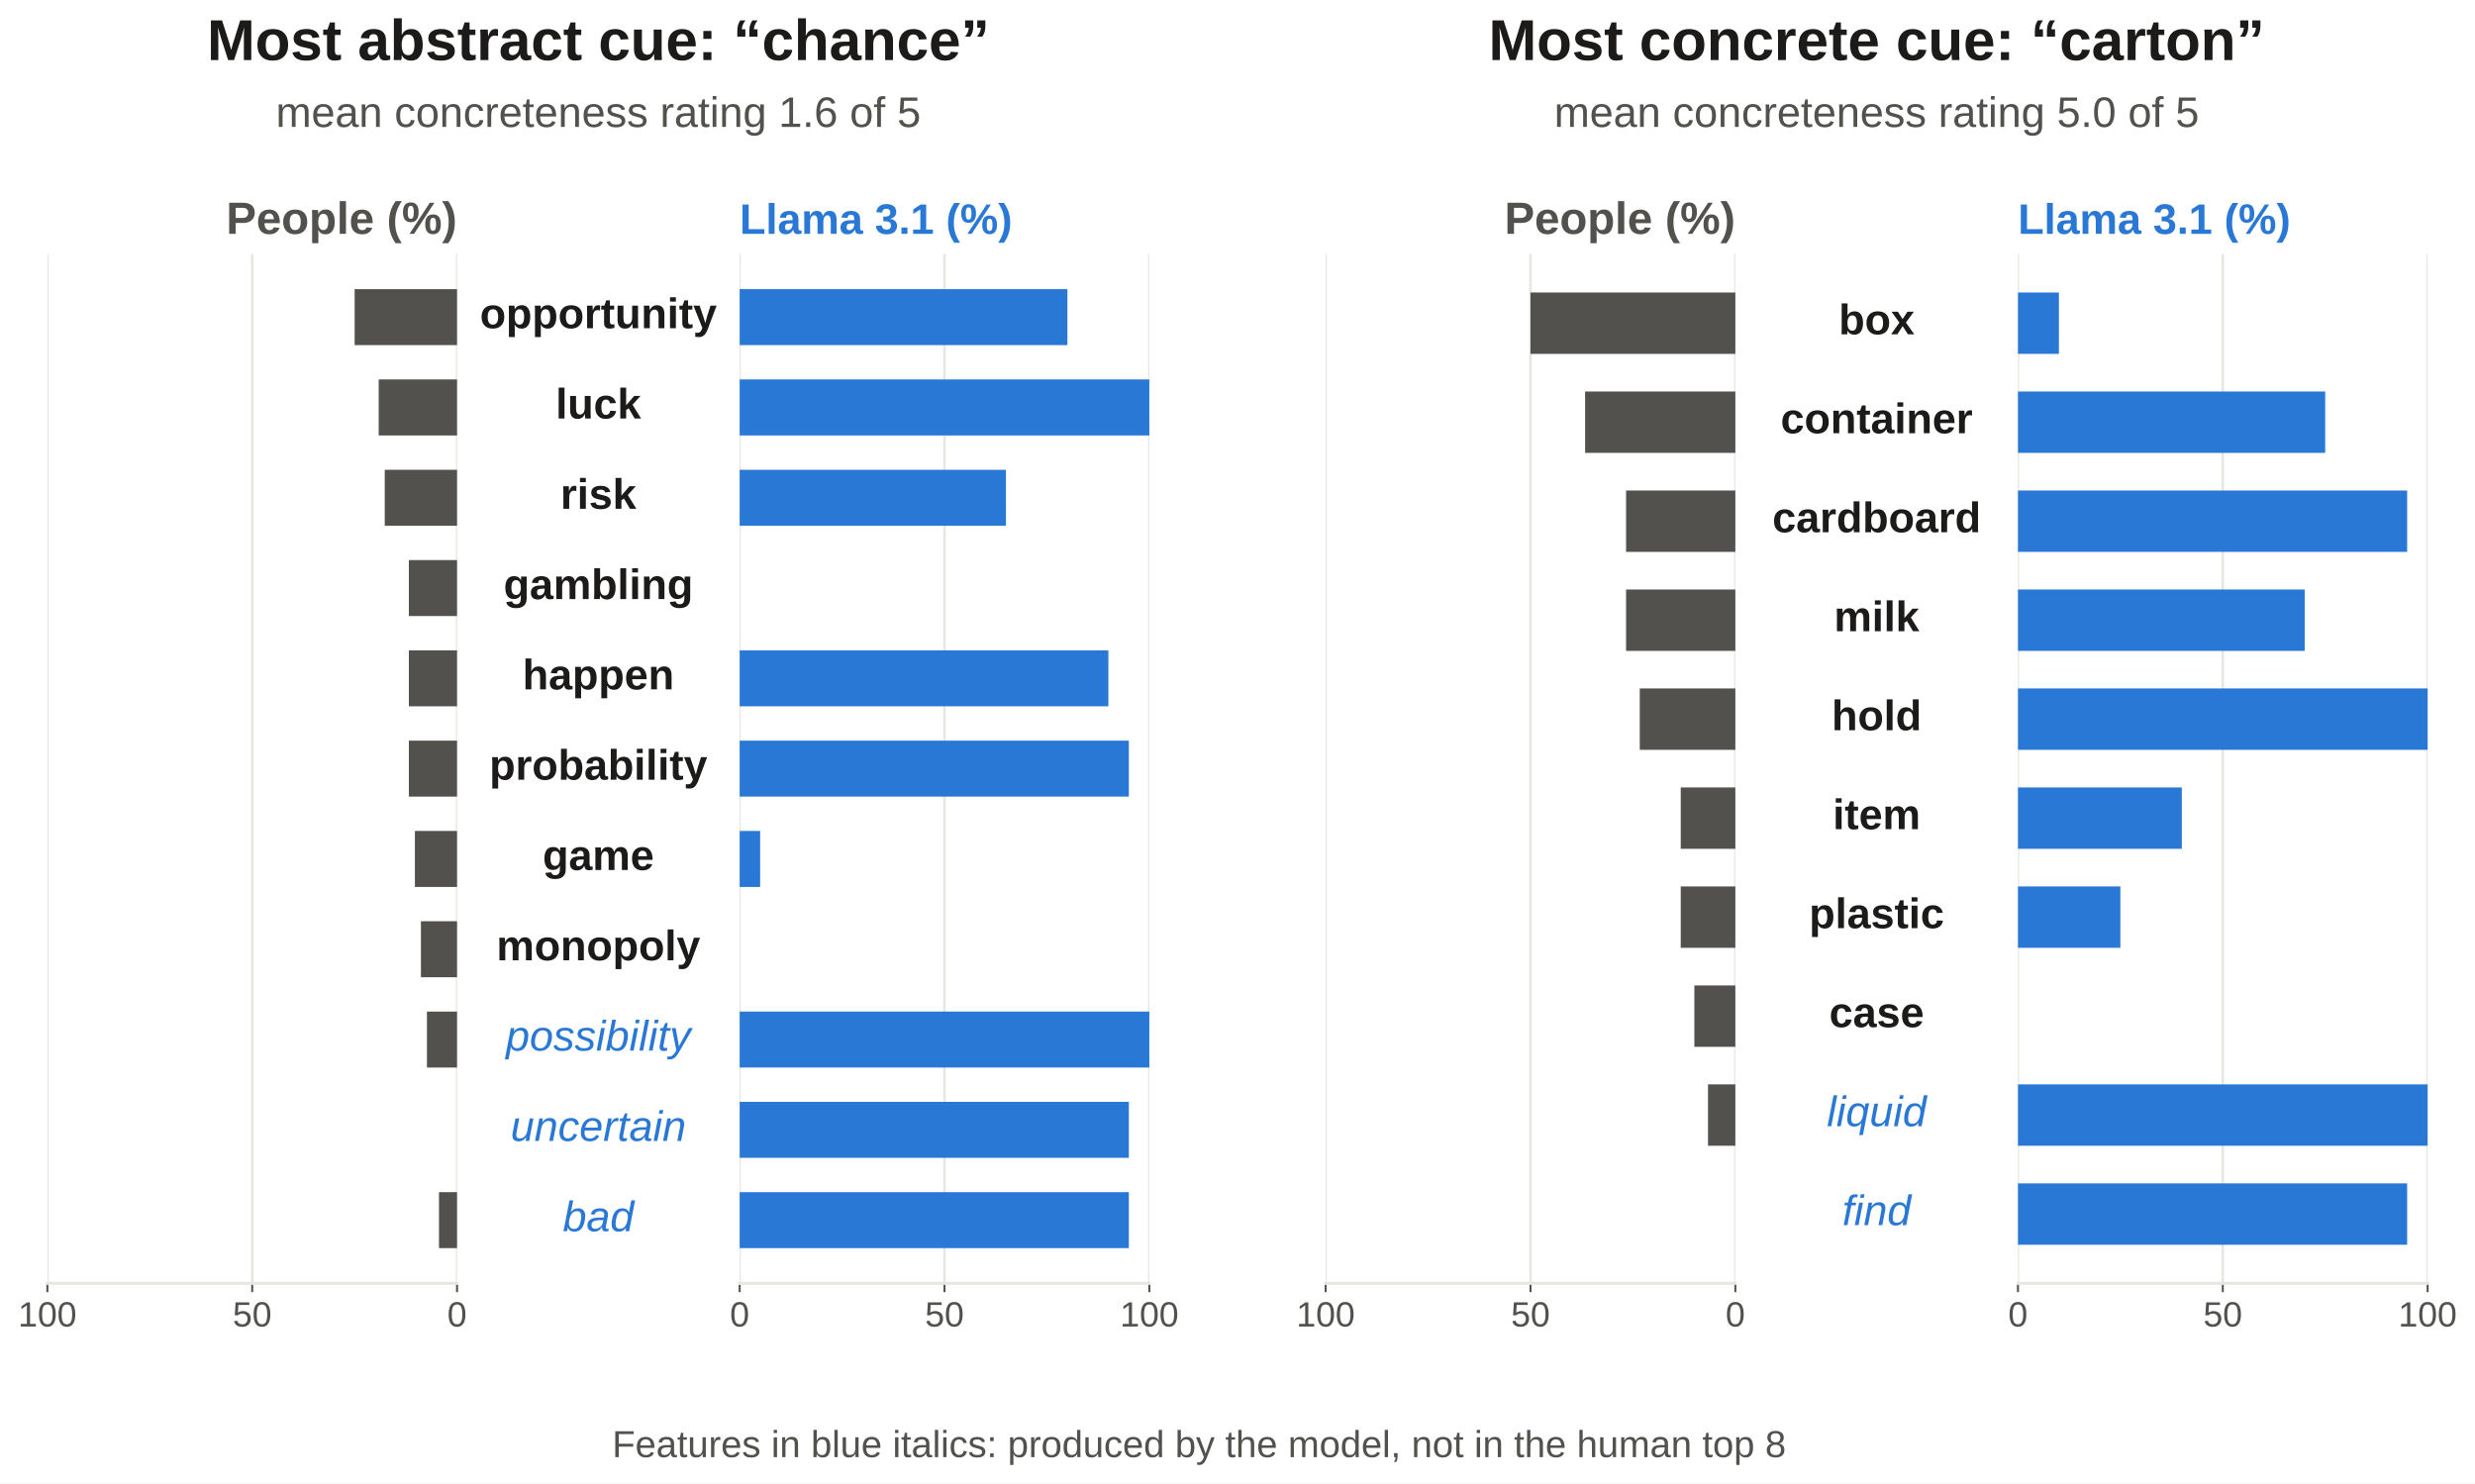
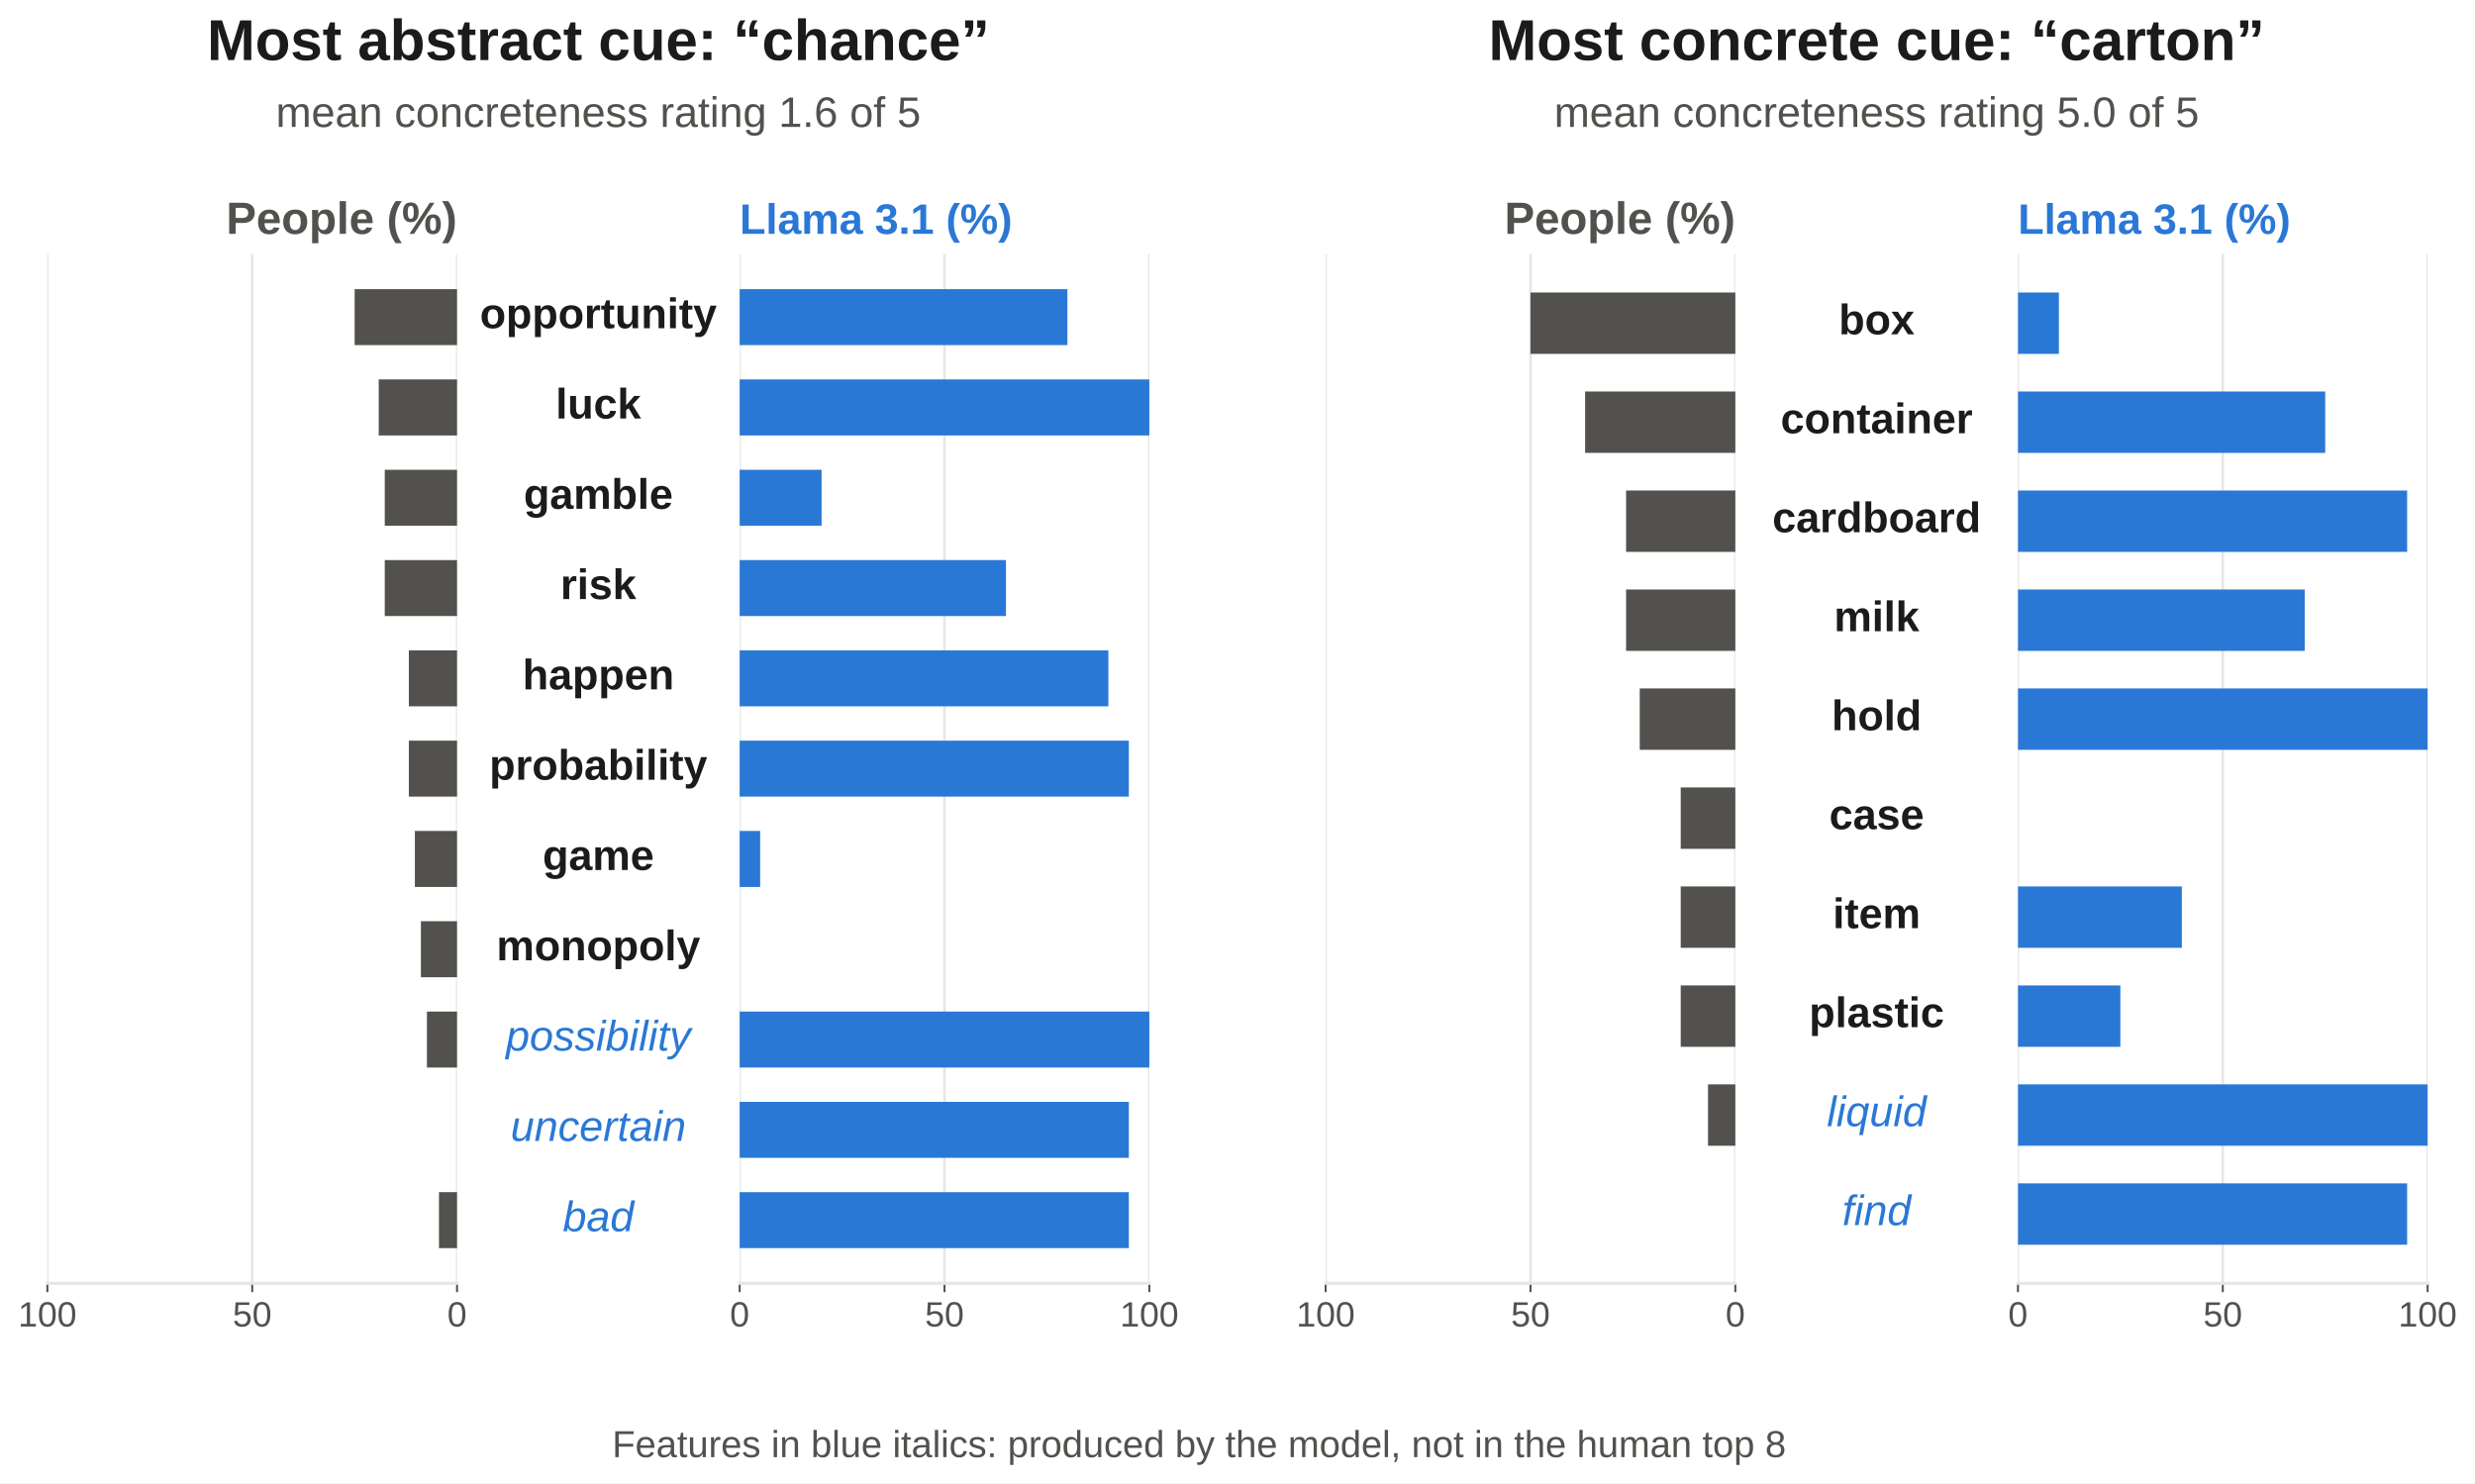
<svg xmlns="http://www.w3.org/2000/svg" xmlns:xlink="http://www.w3.org/1999/xlink" width="986.356pt" height="591.078pt" viewBox="0 0 986.356 591.078" version="1.1">
  <defs>
    <style type="text/css">*{stroke-linejoin: round; stroke-linecap: butt}</style>
  </defs>
  <g id="figure_1">
    <g id="patch_1">
      <path d="M 0 591.078  L 986.356 591.078  L 986.356 0  L 0 0  z " style="fill: #ffffff" />
    </g>
    <g id="axes_1">
      <g id="patch_2">
        <path d="M 18.878 511.457  L 182.145 511.457  L 182.145 101.201  L 18.878 101.201  z " style="fill: #ffffff" />
      </g>
      <g id="matplotlib.axis_1">
        <g id="xtick_1">
          <g id="line2d_1">
-             <path d="M 182.145 511.457  L 182.145 101.201  " clip-path="url(#p953171a28f)" style="fill: none; stroke: #e7e6e2; stroke-linecap: square" />
+             <path d="M 182.145 511.457  L 182.145 101.201  " clip-path="url(#p62445a6a91)" style="fill: none; stroke: #e7e6e2; stroke-linecap: square" />
          </g>
          <g id="line2d_2">
            <defs>
-               <path id="m7b5b91d0e2" d="M 0 0  L 0 3.5  " style="stroke: #52514e; stroke-width: 0.8" />
+               <path id="m4c36b9e088" d="M 0 0  L 0 3.5  " style="stroke: #52514e; stroke-width: 0.8" />
            </defs>
            <g>
-               <use xlink:href="#m7b5b91d0e2" x="182.145" y="511.457" style="fill: #52514e; stroke: #52514e; stroke-width: 0.8" />
+               <use xlink:href="#m4c36b9e088" x="182.145" y="511.457" style="fill: #52514e; stroke: #52514e; stroke-width: 0.8" />
            </g>
          </g>
          <g id="text_1">
            <text style="font-size: 14px; font-family: 'Arial', 'Helvetica Neue', 'DejaVu Sans'; text-anchor: middle; fill: #52514e" x="182.145" y="528.649" transform="rotate(-0 182.145 528.649)">0</text>
          </g>
        </g>
        <g id="xtick_2">
          <g id="line2d_3">
-             <path d="M 100.512 511.457  L 100.512 101.201  " clip-path="url(#p953171a28f)" style="fill: none; stroke: #e7e6e2; stroke-linecap: square" />
+             <path d="M 100.512 511.457  L 100.512 101.201  " clip-path="url(#p62445a6a91)" style="fill: none; stroke: #e7e6e2; stroke-linecap: square" />
          </g>
          <g id="line2d_4">
            <g>
-               <use xlink:href="#m7b5b91d0e2" x="100.512" y="511.457" style="fill: #52514e; stroke: #52514e; stroke-width: 0.8" />
+               <use xlink:href="#m4c36b9e088" x="100.512" y="511.457" style="fill: #52514e; stroke: #52514e; stroke-width: 0.8" />
            </g>
          </g>
          <g id="text_2">
            <text style="font-size: 14px; font-family: 'Arial', 'Helvetica Neue', 'DejaVu Sans'; text-anchor: middle; fill: #52514e" x="100.512" y="528.649" transform="rotate(-0 100.5115 528.649)">50</text>
          </g>
        </g>
        <g id="xtick_3">
          <g id="line2d_5">
-             <path d="M 18.878 511.457  L 18.878 101.201  " clip-path="url(#p953171a28f)" style="fill: none; stroke: #e7e6e2; stroke-linecap: square" />
+             <path d="M 18.878 511.457  L 18.878 101.201  " clip-path="url(#p62445a6a91)" style="fill: none; stroke: #e7e6e2; stroke-linecap: square" />
          </g>
          <g id="line2d_6">
            <g>
-               <use xlink:href="#m7b5b91d0e2" x="18.878" y="511.457" style="fill: #52514e; stroke: #52514e; stroke-width: 0.8" />
+               <use xlink:href="#m4c36b9e088" x="18.878" y="511.457" style="fill: #52514e; stroke: #52514e; stroke-width: 0.8" />
            </g>
          </g>
          <g id="text_3">
            <text style="font-size: 14px; font-family: 'Arial', 'Helvetica Neue', 'DejaVu Sans'; text-anchor: middle; fill: #52514e" x="18.878" y="528.649" transform="rotate(-0 18.87797 528.649)">100</text>
          </g>
        </g>
      </g>
      <g id="matplotlib.axis_2" />
      <g id="patch_3">
        <path d="M 18.878 511.457  L 182.145 511.457  " style="fill: none; stroke: #e7e6e2; stroke-width: 1.2; stroke-linejoin: miter; stroke-linecap: square" />
      </g>
      <g id="patch_4">
-         <path d="M 182.145 137.548  L 141.328 137.548  L 141.328 115.236  L 182.145 115.236  z " clip-path="url(#p953171a28f)" style="fill: #52514e" />
+         <path d="M 182.145 137.548  L 141.328 137.548  L 141.328 115.236  L 182.145 115.236  z " clip-path="url(#p62445a6a91)" style="fill: #52514e" />
      </g>
      <g id="patch_5">
-         <path d="M 182.145 173.535  L 150.928 173.535  L 150.928 151.223  L 182.145 151.223  z " clip-path="url(#p953171a28f)" style="fill: #52514e" />
+         <path d="M 182.145 173.535  L 150.932 173.535  L 150.932 151.223  L 182.145 151.223  z " clip-path="url(#p62445a6a91)" style="fill: #52514e" />
      </g>
      <g id="patch_6">
-         <path d="M 182.145 209.523  L 153.328 209.523  L 153.328 187.21  L 182.145 187.21  z " clip-path="url(#p953171a28f)" style="fill: #52514e" />
+         <path d="M 182.145 209.523  L 153.333 209.523  L 153.333 187.21  L 182.145 187.21  z " clip-path="url(#p62445a6a91)" style="fill: #52514e" />
      </g>
      <g id="patch_7">
-         <path d="M 182.145 245.51  L 162.945 245.51  L 162.945 223.198  L 182.145 223.198  z " clip-path="url(#p953171a28f)" style="fill: #52514e" />
+         <path d="M 182.145 245.51  L 153.333 245.51  L 153.333 223.198  L 182.145 223.198  z " clip-path="url(#p62445a6a91)" style="fill: #52514e" />
      </g>
      <g id="patch_8">
-         <path d="M 182.145 281.497  L 162.945 281.497  L 162.945 259.185  L 182.145 259.185  z " clip-path="url(#p953171a28f)" style="fill: #52514e" />
+         <path d="M 182.145 281.497  L 162.937 281.497  L 162.937 259.185  L 182.145 259.185  z " clip-path="url(#p62445a6a91)" style="fill: #52514e" />
      </g>
      <g id="patch_9">
-         <path d="M 182.145 317.485  L 162.945 317.485  L 162.945 295.173  L 182.145 295.173  z " clip-path="url(#p953171a28f)" style="fill: #52514e" />
+         <path d="M 182.145 317.485  L 162.937 317.485  L 162.937 295.173  L 182.145 295.173  z " clip-path="url(#p62445a6a91)" style="fill: #52514e" />
      </g>
      <g id="patch_10">
-         <path d="M 182.145 353.472  L 165.345 353.472  L 165.345 331.16  L 182.145 331.16  z " clip-path="url(#p953171a28f)" style="fill: #52514e" />
+         <path d="M 182.145 353.472  L 165.338 353.472  L 165.338 331.16  L 182.145 331.16  z " clip-path="url(#p62445a6a91)" style="fill: #52514e" />
      </g>
      <g id="patch_11">
-         <path d="M 182.145 389.459  L 167.745 389.459  L 167.745 367.147  L 182.145 367.147  z " clip-path="url(#p953171a28f)" style="fill: #52514e" />
+         <path d="M 182.145 389.459  L 167.739 389.459  L 167.739 367.147  L 182.145 367.147  z " clip-path="url(#p62445a6a91)" style="fill: #52514e" />
      </g>
      <g id="patch_12">
-         <path d="M 182.145 425.447  L 170.145 425.447  L 170.145 403.135  L 182.145 403.135  z " clip-path="url(#p953171a28f)" style="fill: #52514e" />
+         <path d="M 182.145 425.447  L 170.14 425.447  L 170.14 403.135  L 182.145 403.135  z " clip-path="url(#p62445a6a91)" style="fill: #52514e" />
      </g>
      <g id="patch_13">
-         <path d="M 182.145 461.434  L 182.145 461.434  L 182.145 439.122  L 182.145 439.122  z " clip-path="url(#p953171a28f)" style="fill: #52514e" />
+         <path d="M 182.145 461.434  L 182.145 461.434  L 182.145 439.122  L 182.145 439.122  z " clip-path="url(#p62445a6a91)" style="fill: #52514e" />
      </g>
      <g id="patch_14">
-         <path d="M 182.145 497.422  L 174.945 497.422  L 174.945 475.109  L 182.145 475.109  z " clip-path="url(#p953171a28f)" style="fill: #52514e" />
+         <path d="M 182.145 497.422  L 174.942 497.422  L 174.942 475.109  L 182.145 475.109  z " clip-path="url(#p62445a6a91)" style="fill: #52514e" />
      </g>
      <g id="text_4">
        <text style="font-weight: 700; font-size: 18px; font-family: 'Arial', 'Helvetica Neue', 'DejaVu Sans'; text-anchor: end; fill: #52514e" x="182.145" y="93.201" transform="rotate(-0 182.145 93.20063)">People (%)</text>
      </g>
    </g>
    <g id="axes_2">
      <g id="text_5">
        <text style="font-weight: 700; font-size: 17px; font-family: 'Arial', 'Helvetica Neue', 'DejaVu Sans'; text-anchor: middle; fill: #1c1b1a" x="238.461" y="130.791" transform="rotate(-0 238.4613 130.791)">opportunity</text>
      </g>
      <g id="text_6">
        <text style="font-weight: 700; font-size: 17px; font-family: 'Arial', 'Helvetica Neue', 'DejaVu Sans'; text-anchor: middle; fill: #1c1b1a" x="238.461" y="166.779" transform="rotate(-0 238.4613 166.7786)">luck</text>
      </g>
      <g id="text_7">
-         <text style="font-weight: 700; font-size: 17px; font-family: 'Arial', 'Helvetica Neue', 'DejaVu Sans'; text-anchor: middle; fill: #1c1b1a" x="238.461" y="202.766" transform="rotate(-0 238.4613 202.7659)">risk</text>
+         <text style="font-weight: 700; font-size: 17px; font-family: 'Arial', 'Helvetica Neue', 'DejaVu Sans'; text-anchor: middle; fill: #1c1b1a" x="238.461" y="202.766" transform="rotate(-0 238.4613 202.7658)">gamble</text>
      </g>
      <g id="text_8">
-         <text style="font-weight: 700; font-size: 17px; font-family: 'Arial', 'Helvetica Neue', 'DejaVu Sans'; text-anchor: middle; fill: #1c1b1a" x="238.461" y="238.753" transform="rotate(-0 238.4613 238.7531)">gambling</text>
+         <text style="font-weight: 700; font-size: 17px; font-family: 'Arial', 'Helvetica Neue', 'DejaVu Sans'; text-anchor: middle; fill: #1c1b1a" x="238.461" y="238.753" transform="rotate(-0 238.4613 238.7533)">risk</text>
      </g>
      <g id="text_9">
        <text style="font-weight: 700; font-size: 17px; font-family: 'Arial', 'Helvetica Neue', 'DejaVu Sans'; text-anchor: middle; fill: #1c1b1a" x="238.461" y="274.741" transform="rotate(-0 238.4613 274.7407)">happen</text>
      </g>
      <g id="text_10">
        <text style="font-weight: 700; font-size: 17px; font-family: 'Arial', 'Helvetica Neue', 'DejaVu Sans'; text-anchor: middle; fill: #1c1b1a" x="238.461" y="310.728" transform="rotate(-0 238.4613 310.7279)">probability</text>
      </g>
      <g id="text_11">
        <text style="font-weight: 700; font-size: 17px; font-family: 'Arial', 'Helvetica Neue', 'DejaVu Sans'; text-anchor: middle; fill: #1c1b1a" x="238.461" y="346.715" transform="rotate(-0 238.4613 346.7152)">game</text>
      </g>
      <g id="text_12">
        <text style="font-weight: 700; font-size: 17px; font-family: 'Arial', 'Helvetica Neue', 'DejaVu Sans'; text-anchor: middle; fill: #1c1b1a" x="238.461" y="382.703" transform="rotate(-0 238.4613 382.7026)">monopoly</text>
      </g>
      <g id="text_13">
        <text style="font-style: italic; font-size: 17px; font-family: 'Arial', 'Helvetica Neue', 'DejaVu Sans'; text-anchor: middle; fill: #2a78d6" x="238.461" y="418.69" transform="rotate(-0 238.4613 418.69)">possibility</text>
      </g>
      <g id="text_14">
        <text style="font-style: italic; font-size: 17px; font-family: 'Arial', 'Helvetica Neue', 'DejaVu Sans'; text-anchor: middle; fill: #2a78d6" x="238.461" y="454.702" transform="rotate(-0 238.4613 454.7024)">uncertain</text>
      </g>
      <g id="text_15">
        <text style="font-style: italic; font-size: 17px; font-family: 'Arial', 'Helvetica Neue', 'DejaVu Sans'; text-anchor: middle; fill: #2a78d6" x="238.461" y="490.69" transform="rotate(-0 238.4613 490.6898)">bad</text>
      </g>
    </g>
    <g id="axes_3">
      <g id="patch_15">
        <path d="M 294.778 511.457  L 458.045 511.457  L 458.045 101.201  L 294.778 101.201  z " style="fill: #ffffff" />
      </g>
      <g id="matplotlib.axis_3">
        <g id="xtick_4">
          <g id="line2d_7">
-             <path d="M 294.778 511.457  L 294.778 101.201  " clip-path="url(#p96e1a217f8)" style="fill: none; stroke: #e7e6e2; stroke-linecap: square" />
+             <path d="M 294.778 511.457  L 294.778 101.201  " clip-path="url(#p004b8bed8c)" style="fill: none; stroke: #e7e6e2; stroke-linecap: square" />
          </g>
          <g id="line2d_8">
            <g>
-               <use xlink:href="#m7b5b91d0e2" x="294.778" y="511.457" style="fill: #52514e; stroke: #52514e; stroke-width: 0.8" />
+               <use xlink:href="#m4c36b9e088" x="294.778" y="511.457" style="fill: #52514e; stroke: #52514e; stroke-width: 0.8" />
            </g>
          </g>
          <g id="text_16">
            <text style="font-size: 14px; font-family: 'Arial', 'Helvetica Neue', 'DejaVu Sans'; text-anchor: middle; fill: #52514e" x="294.778" y="528.649" transform="rotate(-0 294.7776 528.649)">0</text>
          </g>
        </g>
        <g id="xtick_5">
          <g id="line2d_9">
-             <path d="M 376.411 511.457  L 376.411 101.201  " clip-path="url(#p96e1a217f8)" style="fill: none; stroke: #e7e6e2; stroke-linecap: square" />
+             <path d="M 376.411 511.457  L 376.411 101.201  " clip-path="url(#p004b8bed8c)" style="fill: none; stroke: #e7e6e2; stroke-linecap: square" />
          </g>
          <g id="line2d_10">
            <g>
-               <use xlink:href="#m7b5b91d0e2" x="376.411" y="511.457" style="fill: #52514e; stroke: #52514e; stroke-width: 0.8" />
+               <use xlink:href="#m4c36b9e088" x="376.411" y="511.457" style="fill: #52514e; stroke: #52514e; stroke-width: 0.8" />
            </g>
          </g>
          <g id="text_17">
            <text style="font-size: 14px; font-family: 'Arial', 'Helvetica Neue', 'DejaVu Sans'; text-anchor: middle; fill: #52514e" x="376.411" y="528.649" transform="rotate(-0 376.4111 528.649)">50</text>
          </g>
        </g>
        <g id="xtick_6">
          <g id="line2d_11">
-             <path d="M 458.045 511.457  L 458.045 101.201  " clip-path="url(#p96e1a217f8)" style="fill: none; stroke: #e7e6e2; stroke-linecap: square" />
+             <path d="M 458.045 511.457  L 458.045 101.201  " clip-path="url(#p004b8bed8c)" style="fill: none; stroke: #e7e6e2; stroke-linecap: square" />
          </g>
          <g id="line2d_12">
            <g>
-               <use xlink:href="#m7b5b91d0e2" x="458.045" y="511.457" style="fill: #52514e; stroke: #52514e; stroke-width: 0.8" />
+               <use xlink:href="#m4c36b9e088" x="458.045" y="511.457" style="fill: #52514e; stroke: #52514e; stroke-width: 0.8" />
            </g>
          </g>
          <g id="text_18">
            <text style="font-size: 14px; font-family: 'Arial', 'Helvetica Neue', 'DejaVu Sans'; text-anchor: middle; fill: #52514e" x="458.045" y="528.649" transform="rotate(-0 458.0446 528.649)">100</text>
          </g>
        </g>
      </g>
      <g id="matplotlib.axis_4" />
      <g id="patch_16">
        <path d="M 294.778 511.457  L 458.045 511.457  " style="fill: none; stroke: #e7e6e2; stroke-width: 1.2; stroke-linejoin: miter; stroke-linecap: square" />
      </g>
      <g id="patch_17">
-         <path d="M 294.778 137.548  L 425.391 137.548  L 425.391 115.236  L 294.778 115.236  z " clip-path="url(#p96e1a217f8)" style="fill: #2a78d6" />
+         <path d="M 294.778 137.548  L 425.391 137.548  L 425.391 115.236  L 294.778 115.236  z " clip-path="url(#p004b8bed8c)" style="fill: #2a78d6" />
      </g>
      <g id="patch_18">
-         <path d="M 294.778 173.535  L 458.045 173.535  L 458.045 151.223  L 294.778 151.223  z " clip-path="url(#p96e1a217f8)" style="fill: #2a78d6" />
+         <path d="M 294.778 173.535  L 458.045 173.535  L 458.045 151.223  L 294.778 151.223  z " clip-path="url(#p004b8bed8c)" style="fill: #2a78d6" />
      </g>
      <g id="patch_19">
-         <path d="M 294.778 209.523  L 400.901 209.523  L 400.901 187.21  L 294.778 187.21  z " clip-path="url(#p96e1a217f8)" style="fill: #2a78d6" />
+         <path d="M 294.778 209.523  L 327.431 209.523  L 327.431 187.21  L 294.778 187.21  z " clip-path="url(#p004b8bed8c)" style="fill: #2a78d6" />
      </g>
      <g id="patch_20">
-         <path d="M 294.778 245.51  L 294.778 245.51  L 294.778 223.198  L 294.778 223.198  z " clip-path="url(#p96e1a217f8)" style="fill: #2a78d6" />
+         <path d="M 294.778 245.51  L 400.901 245.51  L 400.901 223.198  L 294.778 223.198  z " clip-path="url(#p004b8bed8c)" style="fill: #2a78d6" />
      </g>
      <g id="patch_21">
-         <path d="M 294.778 281.497  L 441.718 281.497  L 441.718 259.185  L 294.778 259.185  z " clip-path="url(#p96e1a217f8)" style="fill: #2a78d6" />
+         <path d="M 294.778 281.497  L 441.718 281.497  L 441.718 259.185  L 294.778 259.185  z " clip-path="url(#p004b8bed8c)" style="fill: #2a78d6" />
      </g>
      <g id="patch_22">
-         <path d="M 294.778 317.485  L 449.881 317.485  L 449.881 295.173  L 294.778 295.173  z " clip-path="url(#p96e1a217f8)" style="fill: #2a78d6" />
+         <path d="M 294.778 317.485  L 449.881 317.485  L 449.881 295.173  L 294.778 295.173  z " clip-path="url(#p004b8bed8c)" style="fill: #2a78d6" />
      </g>
      <g id="patch_23">
-         <path d="M 294.778 353.472  L 302.941 353.472  L 302.941 331.16  L 294.778 331.16  z " clip-path="url(#p96e1a217f8)" style="fill: #2a78d6" />
+         <path d="M 294.778 353.472  L 302.941 353.472  L 302.941 331.16  L 294.778 331.16  z " clip-path="url(#p004b8bed8c)" style="fill: #2a78d6" />
      </g>
      <g id="patch_24">
-         <path d="M 294.778 389.459  L 294.778 389.459  L 294.778 367.147  L 294.778 367.147  z " clip-path="url(#p96e1a217f8)" style="fill: #2a78d6" />
+         <path d="M 294.778 389.459  L 294.778 389.459  L 294.778 367.147  L 294.778 367.147  z " clip-path="url(#p004b8bed8c)" style="fill: #2a78d6" />
      </g>
      <g id="patch_25">
-         <path d="M 294.778 425.447  L 458.045 425.447  L 458.045 403.135  L 294.778 403.135  z " clip-path="url(#p96e1a217f8)" style="fill: #2a78d6" />
+         <path d="M 294.778 425.447  L 458.045 425.447  L 458.045 403.135  L 294.778 403.135  z " clip-path="url(#p004b8bed8c)" style="fill: #2a78d6" />
      </g>
      <g id="patch_26">
-         <path d="M 294.778 461.434  L 449.881 461.434  L 449.881 439.122  L 294.778 439.122  z " clip-path="url(#p96e1a217f8)" style="fill: #2a78d6" />
+         <path d="M 294.778 461.434  L 449.881 461.434  L 449.881 439.122  L 294.778 439.122  z " clip-path="url(#p004b8bed8c)" style="fill: #2a78d6" />
      </g>
      <g id="patch_27">
-         <path d="M 294.778 497.422  L 449.881 497.422  L 449.881 475.109  L 294.778 475.109  z " clip-path="url(#p96e1a217f8)" style="fill: #2a78d6" />
+         <path d="M 294.778 497.422  L 449.881 497.422  L 449.881 475.109  L 294.778 475.109  z " clip-path="url(#p004b8bed8c)" style="fill: #2a78d6" />
      </g>
      <g id="text_19">
        <text style="font-weight: 700; font-size: 17px; font-family: 'Arial', 'Helvetica Neue', 'DejaVu Sans'; text-anchor: start; fill: #2a78d6" x="294.778" y="93.201" transform="rotate(-0 294.7776 93.20063)">Llama 3.1 (%)</text>
      </g>
    </g>
    <g id="axes_4">
      <g id="patch_28">
        <path d="M 528.311 511.457  L 691.578 511.457  L 691.578 101.201  L 528.311 101.201  z " style="fill: #ffffff" />
      </g>
      <g id="matplotlib.axis_5">
        <g id="xtick_7">
          <g id="line2d_13">
-             <path d="M 691.578 511.457  L 691.578 101.201  " clip-path="url(#p1ec1178634)" style="fill: none; stroke: #e7e6e2; stroke-linecap: square" />
+             <path d="M 691.578 511.457  L 691.578 101.201  " clip-path="url(#pcae5e3354a)" style="fill: none; stroke: #e7e6e2; stroke-linecap: square" />
          </g>
          <g id="line2d_14">
            <g>
-               <use xlink:href="#m7b5b91d0e2" x="691.578" y="511.457" style="fill: #52514e; stroke: #52514e; stroke-width: 0.8" />
+               <use xlink:href="#m4c36b9e088" x="691.578" y="511.457" style="fill: #52514e; stroke: #52514e; stroke-width: 0.8" />
            </g>
          </g>
          <g id="text_20">
            <text style="font-size: 14px; font-family: 'Arial', 'Helvetica Neue', 'DejaVu Sans'; text-anchor: middle; fill: #52514e" x="691.578" y="528.649" transform="rotate(-0 691.5784 528.649)">0</text>
          </g>
        </g>
        <g id="xtick_8">
          <g id="line2d_15">
-             <path d="M 609.945 511.457  L 609.945 101.201  " clip-path="url(#p1ec1178634)" style="fill: none; stroke: #e7e6e2; stroke-linecap: square" />
+             <path d="M 609.945 511.457  L 609.945 101.201  " clip-path="url(#pcae5e3354a)" style="fill: none; stroke: #e7e6e2; stroke-linecap: square" />
          </g>
          <g id="line2d_16">
            <g>
-               <use xlink:href="#m7b5b91d0e2" x="609.945" y="511.457" style="fill: #52514e; stroke: #52514e; stroke-width: 0.8" />
+               <use xlink:href="#m4c36b9e088" x="609.945" y="511.457" style="fill: #52514e; stroke: #52514e; stroke-width: 0.8" />
            </g>
          </g>
          <g id="text_21">
            <text style="font-size: 14px; font-family: 'Arial', 'Helvetica Neue', 'DejaVu Sans'; text-anchor: middle; fill: #52514e" x="609.945" y="528.649" transform="rotate(-0 609.9448 528.649)">50</text>
          </g>
        </g>
        <g id="xtick_9">
          <g id="line2d_17">
-             <path d="M 528.311 511.457  L 528.311 101.201  " clip-path="url(#p1ec1178634)" style="fill: none; stroke: #e7e6e2; stroke-linecap: square" />
+             <path d="M 528.311 511.457  L 528.311 101.201  " clip-path="url(#pcae5e3354a)" style="fill: none; stroke: #e7e6e2; stroke-linecap: square" />
          </g>
          <g id="line2d_18">
            <g>
-               <use xlink:href="#m7b5b91d0e2" x="528.311" y="511.457" style="fill: #52514e; stroke: #52514e; stroke-width: 0.8" />
+               <use xlink:href="#m4c36b9e088" x="528.311" y="511.457" style="fill: #52514e; stroke: #52514e; stroke-width: 0.8" />
            </g>
          </g>
          <g id="text_22">
            <text style="font-size: 14px; font-family: 'Arial', 'Helvetica Neue', 'DejaVu Sans'; text-anchor: middle; fill: #52514e" x="528.311" y="528.649" transform="rotate(-0 528.3113 528.649)">100</text>
          </g>
        </g>
      </g>
      <g id="matplotlib.axis_6" />
      <g id="patch_29">
        <path d="M 528.311 511.457  L 691.578 511.457  " style="fill: none; stroke: #e7e6e2; stroke-width: 1.2; stroke-linejoin: miter; stroke-linecap: square" />
      </g>
      <g id="patch_30">
-         <path d="M 691.578 141.043  L 609.945 141.043  L 609.945 116.585  L 691.578 116.585  z " clip-path="url(#p1ec1178634)" style="fill: #52514e" />
+         <path d="M 691.578 141.043  L 609.945 141.043  L 609.945 116.585  L 691.578 116.585  z " clip-path="url(#pcae5e3354a)" style="fill: #52514e" />
      </g>
      <g id="patch_31">
-         <path d="M 691.578 180.49  L 631.708 180.49  L 631.708 156.033  L 691.578 156.033  z " clip-path="url(#p1ec1178634)" style="fill: #52514e" />
+         <path d="M 691.578 180.49  L 631.714 180.49  L 631.714 156.033  L 691.578 156.033  z " clip-path="url(#pcae5e3354a)" style="fill: #52514e" />
      </g>
      <g id="patch_32">
-         <path d="M 691.578 219.938  L 648.035 219.938  L 648.035 195.481  L 691.578 195.481  z " clip-path="url(#p1ec1178634)" style="fill: #52514e" />
+         <path d="M 691.578 219.938  L 648.04 219.938  L 648.04 195.481  L 691.578 195.481  z " clip-path="url(#pcae5e3354a)" style="fill: #52514e" />
      </g>
      <g id="patch_33">
-         <path d="M 691.578 259.386  L 648.035 259.386  L 648.035 234.928  L 691.578 234.928  z " clip-path="url(#p1ec1178634)" style="fill: #52514e" />
+         <path d="M 691.578 259.386  L 648.04 259.386  L 648.04 234.928  L 691.578 234.928  z " clip-path="url(#pcae5e3354a)" style="fill: #52514e" />
      </g>
      <g id="patch_34">
-         <path d="M 691.578 298.834  L 653.488 298.834  L 653.488 274.376  L 691.578 274.376  z " clip-path="url(#p1ec1178634)" style="fill: #52514e" />
+         <path d="M 691.578 298.834  L 653.483 298.834  L 653.483 274.376  L 691.578 274.376  z " clip-path="url(#pcae5e3354a)" style="fill: #52514e" />
      </g>
      <g id="patch_35">
-         <path d="M 691.578 338.281  L 669.815 338.281  L 669.815 313.824  L 691.578 313.824  z " clip-path="url(#p1ec1178634)" style="fill: #52514e" />
+         <path d="M 691.578 338.281  L 669.809 338.281  L 669.809 313.824  L 691.578 313.824  z " clip-path="url(#pcae5e3354a)" style="fill: #52514e" />
      </g>
      <g id="patch_36">
-         <path d="M 691.578 377.729  L 669.815 377.729  L 669.815 353.271  L 691.578 353.271  z " clip-path="url(#p1ec1178634)" style="fill: #52514e" />
+         <path d="M 691.578 377.729  L 669.809 377.729  L 669.809 353.271  L 691.578 353.271  z " clip-path="url(#pcae5e3354a)" style="fill: #52514e" />
      </g>
      <g id="patch_37">
-         <path d="M 691.578 417.177  L 675.252 417.177  L 675.252 392.719  L 691.578 392.719  z " clip-path="url(#p1ec1178634)" style="fill: #52514e" />
+         <path d="M 691.578 417.177  L 669.809 417.177  L 669.809 392.719  L 691.578 392.719  z " clip-path="url(#pcae5e3354a)" style="fill: #52514e" />
      </g>
      <g id="patch_38">
-         <path d="M 691.578 456.624  L 680.688 456.624  L 680.688 432.167  L 691.578 432.167  z " clip-path="url(#p1ec1178634)" style="fill: #52514e" />
+         <path d="M 691.578 456.624  L 680.694 456.624  L 680.694 432.167  L 691.578 432.167  z " clip-path="url(#pcae5e3354a)" style="fill: #52514e" />
      </g>
      <g id="patch_39">
-         <path d="M 691.578 496.072  L 691.578 496.072  L 691.578 471.614  L 691.578 471.614  z " clip-path="url(#p1ec1178634)" style="fill: #52514e" />
+         <path d="M 691.578 496.072  L 691.578 496.072  L 691.578 471.614  L 691.578 471.614  z " clip-path="url(#pcae5e3354a)" style="fill: #52514e" />
      </g>
      <g id="text_23">
        <text style="font-weight: 700; font-size: 18px; font-family: 'Arial', 'Helvetica Neue', 'DejaVu Sans'; text-anchor: end; fill: #52514e" x="691.578" y="93.201" transform="rotate(-0 691.5784 93.20063)">People (%)</text>
      </g>
    </g>
    <g id="axes_5">
      <g id="text_24">
        <text style="font-weight: 700; font-size: 17px; font-family: 'Arial', 'Helvetica Neue', 'DejaVu Sans'; text-anchor: middle; fill: #1c1b1a" x="747.895" y="133.213" transform="rotate(-0 747.8946 133.2134)">box</text>
      </g>
      <g id="text_25">
        <text style="font-weight: 700; font-size: 17px; font-family: 'Arial', 'Helvetica Neue', 'DejaVu Sans'; text-anchor: middle; fill: #1c1b1a" x="747.895" y="172.661" transform="rotate(-0 747.8946 172.6611)">container</text>
      </g>
      <g id="text_26">
        <text style="font-weight: 700; font-size: 17px; font-family: 'Arial', 'Helvetica Neue', 'DejaVu Sans'; text-anchor: middle; fill: #1c1b1a" x="747.895" y="212.109" transform="rotate(-0 747.8946 212.1088)">cardboard</text>
      </g>
      <g id="text_27">
        <text style="font-weight: 700; font-size: 17px; font-family: 'Arial', 'Helvetica Neue', 'DejaVu Sans'; text-anchor: middle; fill: #1c1b1a" x="747.895" y="251.557" transform="rotate(-0 747.8946 251.5565)">milk</text>
      </g>
      <g id="text_28">
        <text style="font-weight: 700; font-size: 17px; font-family: 'Arial', 'Helvetica Neue', 'DejaVu Sans'; text-anchor: middle; fill: #1c1b1a" x="747.895" y="291.004" transform="rotate(-0 747.8946 291.0042)">hold</text>
      </g>
      <g id="text_29">
-         <text style="font-weight: 700; font-size: 17px; font-family: 'Arial', 'Helvetica Neue', 'DejaVu Sans'; text-anchor: middle; fill: #1c1b1a" x="747.895" y="330.452" transform="rotate(-0 747.8946 330.4519)">item</text>
+         <text style="font-weight: 700; font-size: 17px; font-family: 'Arial', 'Helvetica Neue', 'DejaVu Sans'; text-anchor: middle; fill: #1c1b1a" x="747.895" y="330.452" transform="rotate(-0 747.8946 330.4519)">case</text>
      </g>
      <g id="text_30">
-         <text style="font-weight: 700; font-size: 17px; font-family: 'Arial', 'Helvetica Neue', 'DejaVu Sans'; text-anchor: middle; fill: #1c1b1a" x="747.895" y="369.9" transform="rotate(-0 747.8946 369.8996)">plastic</text>
+         <text style="font-weight: 700; font-size: 17px; font-family: 'Arial', 'Helvetica Neue', 'DejaVu Sans'; text-anchor: middle; fill: #1c1b1a" x="747.895" y="369.9" transform="rotate(-0 747.8946 369.8996)">item</text>
      </g>
      <g id="text_31">
-         <text style="font-weight: 700; font-size: 17px; font-family: 'Arial', 'Helvetica Neue', 'DejaVu Sans'; text-anchor: middle; fill: #1c1b1a" x="747.895" y="409.347" transform="rotate(-0 747.8946 409.3473)">case</text>
+         <text style="font-weight: 700; font-size: 17px; font-family: 'Arial', 'Helvetica Neue', 'DejaVu Sans'; text-anchor: middle; fill: #1c1b1a" x="747.895" y="409.347" transform="rotate(-0 747.8946 409.3473)">plastic</text>
      </g>
      <g id="text_32">
        <text style="font-style: italic; font-size: 17px; font-family: 'Arial', 'Helvetica Neue', 'DejaVu Sans'; text-anchor: middle; fill: #2a78d6" x="747.895" y="448.82" transform="rotate(-0 747.8946 448.8199)">liquid</text>
      </g>
      <g id="text_33">
        <text style="font-style: italic; font-size: 17px; font-family: 'Arial', 'Helvetica Neue', 'DejaVu Sans'; text-anchor: middle; fill: #2a78d6" x="747.895" y="488.268" transform="rotate(-0 747.8946 488.2676)">find</text>
      </g>
    </g>
    <g id="axes_6">
      <g id="patch_40">
        <path d="M 804.211 511.457  L 967.478 511.457  L 967.478 101.201  L 804.211 101.201  z " style="fill: #ffffff" />
      </g>
      <g id="matplotlib.axis_7">
        <g id="xtick_10">
          <g id="line2d_19">
-             <path d="M 804.211 511.457  L 804.211 101.201  " clip-path="url(#p584325f4be)" style="fill: none; stroke: #e7e6e2; stroke-linecap: square" />
+             <path d="M 804.211 511.457  L 804.211 101.201  " clip-path="url(#pe9b5f8abff)" style="fill: none; stroke: #e7e6e2; stroke-linecap: square" />
          </g>
          <g id="line2d_20">
            <g>
-               <use xlink:href="#m7b5b91d0e2" x="804.211" y="511.457" style="fill: #52514e; stroke: #52514e; stroke-width: 0.8" />
+               <use xlink:href="#m4c36b9e088" x="804.211" y="511.457" style="fill: #52514e; stroke: #52514e; stroke-width: 0.8" />
            </g>
          </g>
          <g id="text_34">
            <text style="font-size: 14px; font-family: 'Arial', 'Helvetica Neue', 'DejaVu Sans'; text-anchor: middle; fill: #52514e" x="804.211" y="528.649" transform="rotate(-0 804.2109 528.649)">0</text>
          </g>
        </g>
        <g id="xtick_11">
          <g id="line2d_21">
-             <path d="M 885.844 511.457  L 885.844 101.201  " clip-path="url(#p584325f4be)" style="fill: none; stroke: #e7e6e2; stroke-linecap: square" />
+             <path d="M 885.844 511.457  L 885.844 101.201  " clip-path="url(#pe9b5f8abff)" style="fill: none; stroke: #e7e6e2; stroke-linecap: square" />
          </g>
          <g id="line2d_22">
            <g>
-               <use xlink:href="#m7b5b91d0e2" x="885.844" y="511.457" style="fill: #52514e; stroke: #52514e; stroke-width: 0.8" />
+               <use xlink:href="#m4c36b9e088" x="885.844" y="511.457" style="fill: #52514e; stroke: #52514e; stroke-width: 0.8" />
            </g>
          </g>
          <g id="text_35">
            <text style="font-size: 14px; font-family: 'Arial', 'Helvetica Neue', 'DejaVu Sans'; text-anchor: middle; fill: #52514e" x="885.844" y="528.649" transform="rotate(-0 885.8444 528.649)">50</text>
          </g>
        </g>
        <g id="xtick_12">
          <g id="line2d_23">
-             <path d="M 967.478 511.457  L 967.478 101.201  " clip-path="url(#p584325f4be)" style="fill: none; stroke: #e7e6e2; stroke-linecap: square" />
+             <path d="M 967.478 511.457  L 967.478 101.201  " clip-path="url(#pe9b5f8abff)" style="fill: none; stroke: #e7e6e2; stroke-linecap: square" />
          </g>
          <g id="line2d_24">
            <g>
-               <use xlink:href="#m7b5b91d0e2" x="967.478" y="511.457" style="fill: #52514e; stroke: #52514e; stroke-width: 0.8" />
+               <use xlink:href="#m4c36b9e088" x="967.478" y="511.457" style="fill: #52514e; stroke: #52514e; stroke-width: 0.8" />
            </g>
          </g>
          <g id="text_36">
            <text style="font-size: 14px; font-family: 'Arial', 'Helvetica Neue', 'DejaVu Sans'; text-anchor: middle; fill: #52514e" x="967.478" y="528.649" transform="rotate(-0 967.478 528.649)">100</text>
          </g>
        </g>
      </g>
      <g id="matplotlib.axis_8" />
      <g id="patch_41">
        <path d="M 804.211 511.457  L 967.478 511.457  " style="fill: none; stroke: #e7e6e2; stroke-width: 1.2; stroke-linejoin: miter; stroke-linecap: square" />
      </g>
      <g id="patch_42">
-         <path d="M 804.211 141.043  L 820.538 141.043  L 820.538 116.585  L 804.211 116.585  z " clip-path="url(#p584325f4be)" style="fill: #2a78d6" />
+         <path d="M 804.211 141.043  L 820.538 141.043  L 820.538 116.585  L 804.211 116.585  z " clip-path="url(#pe9b5f8abff)" style="fill: #2a78d6" />
      </g>
      <g id="patch_43">
-         <path d="M 804.211 180.49  L 926.661 180.49  L 926.661 156.033  L 804.211 156.033  z " clip-path="url(#p584325f4be)" style="fill: #2a78d6" />
+         <path d="M 804.211 180.49  L 926.661 180.49  L 926.661 156.033  L 804.211 156.033  z " clip-path="url(#pe9b5f8abff)" style="fill: #2a78d6" />
      </g>
      <g id="patch_44">
-         <path d="M 804.211 219.938  L 959.315 219.938  L 959.315 195.481  L 804.211 195.481  z " clip-path="url(#p584325f4be)" style="fill: #2a78d6" />
+         <path d="M 804.211 219.938  L 959.315 219.938  L 959.315 195.481  L 804.211 195.481  z " clip-path="url(#pe9b5f8abff)" style="fill: #2a78d6" />
      </g>
      <g id="patch_45">
-         <path d="M 804.211 259.386  L 918.498 259.386  L 918.498 234.928  L 804.211 234.928  z " clip-path="url(#p584325f4be)" style="fill: #2a78d6" />
+         <path d="M 804.211 259.386  L 918.498 259.386  L 918.498 234.928  L 804.211 234.928  z " clip-path="url(#pe9b5f8abff)" style="fill: #2a78d6" />
      </g>
      <g id="patch_46">
-         <path d="M 804.211 298.834  L 967.478 298.834  L 967.478 274.376  L 804.211 274.376  z " clip-path="url(#p584325f4be)" style="fill: #2a78d6" />
+         <path d="M 804.211 298.834  L 967.478 298.834  L 967.478 274.376  L 804.211 274.376  z " clip-path="url(#pe9b5f8abff)" style="fill: #2a78d6" />
      </g>
      <g id="patch_47">
-         <path d="M 804.211 338.281  L 869.518 338.281  L 869.518 313.824  L 804.211 313.824  z " clip-path="url(#p584325f4be)" style="fill: #2a78d6" />
+         <path d="M 804.211 338.281  L 804.211 338.281  L 804.211 313.824  L 804.211 313.824  z " clip-path="url(#pe9b5f8abff)" style="fill: #2a78d6" />
      </g>
      <g id="patch_48">
-         <path d="M 804.211 377.729  L 845.028 377.729  L 845.028 353.271  L 804.211 353.271  z " clip-path="url(#p584325f4be)" style="fill: #2a78d6" />
+         <path d="M 804.211 377.729  L 869.518 377.729  L 869.518 353.271  L 804.211 353.271  z " clip-path="url(#pe9b5f8abff)" style="fill: #2a78d6" />
      </g>
      <g id="patch_49">
-         <path d="M 804.211 417.177  L 804.211 417.177  L 804.211 392.719  L 804.211 392.719  z " clip-path="url(#p584325f4be)" style="fill: #2a78d6" />
+         <path d="M 804.211 417.177  L 845.028 417.177  L 845.028 392.719  L 804.211 392.719  z " clip-path="url(#pe9b5f8abff)" style="fill: #2a78d6" />
      </g>
      <g id="patch_50">
-         <path d="M 804.211 456.624  L 967.478 456.624  L 967.478 432.167  L 804.211 432.167  z " clip-path="url(#p584325f4be)" style="fill: #2a78d6" />
+         <path d="M 804.211 456.624  L 967.478 456.624  L 967.478 432.167  L 804.211 432.167  z " clip-path="url(#pe9b5f8abff)" style="fill: #2a78d6" />
      </g>
      <g id="patch_51">
-         <path d="M 804.211 496.072  L 959.315 496.072  L 959.315 471.614  L 804.211 471.614  z " clip-path="url(#p584325f4be)" style="fill: #2a78d6" />
+         <path d="M 804.211 496.072  L 959.315 496.072  L 959.315 471.614  L 804.211 471.614  z " clip-path="url(#pe9b5f8abff)" style="fill: #2a78d6" />
      </g>
      <g id="text_37">
        <text style="font-weight: 700; font-size: 17px; font-family: 'Arial', 'Helvetica Neue', 'DejaVu Sans'; text-anchor: start; fill: #2a78d6" x="804.211" y="93.201" transform="rotate(-0 804.2109 93.20063)">Llama 3.1 (%)</text>
      </g>
    </g>
    <g id="text_38">
      <text style="font-weight: 700; font-size: 23px; font-family: 'Arial', 'Helvetica Neue', 'DejaVu Sans'; text-anchor: middle; fill: #1c1b1a" x="238.461" y="23.945" transform="rotate(-0 238.4613 23.94463)">Most abstract cue: “chance”</text>
    </g>
    <g id="text_39">
      <text style="font-size: 17px; font-family: 'Arial', 'Helvetica Neue', 'DejaVu Sans'; text-anchor: middle; fill: #52514e" x="238.461" y="50.585" transform="rotate(-0 238.4613 50.58463)">mean concreteness rating 1.6 of 5</text>
    </g>
    <g id="text_40">
      <text style="font-weight: 700; font-size: 23px; font-family: 'Arial', 'Helvetica Neue', 'DejaVu Sans'; text-anchor: middle; fill: #1c1b1a" x="747.895" y="23.945" transform="rotate(-0 747.8946 23.94463)">Most concrete cue: “carton”</text>
    </g>
    <g id="text_41">
      <text style="font-size: 17px; font-family: 'Arial', 'Helvetica Neue', 'DejaVu Sans'; text-anchor: middle; fill: #52514e" x="747.895" y="50.585" transform="rotate(-0 747.8946 50.58463)">mean concreteness rating 5.0 of 5</text>
    </g>
    <g id="text_42">
      <text style="font-size: 15px; font-family: 'Arial', 'Helvetica Neue', 'DejaVu Sans'; text-anchor: middle; fill: #52514e" x="477.878" y="580.721" transform="rotate(-0 477.878 580.7206)">Features in blue italics: produced by the model, not in the human top 8</text>
    </g>
  </g>
  <defs>
-     <clipPath id="p953171a28f">
+     <clipPath id="p62445a6a91">
      <rect x="18.878" y="101.201" width="163.267" height="410.256" />
    </clipPath>
-     <clipPath id="p96e1a217f8">
+     <clipPath id="p004b8bed8c">
      <rect x="294.778" y="101.201" width="163.267" height="410.256" />
    </clipPath>
-     <clipPath id="p1ec1178634">
+     <clipPath id="pcae5e3354a">
      <rect x="528.311" y="101.201" width="163.267" height="410.256" />
    </clipPath>
-     <clipPath id="p584325f4be">
+     <clipPath id="pe9b5f8abff">
      <rect x="804.211" y="101.201" width="163.267" height="410.256" />
    </clipPath>
  </defs>
</svg>
